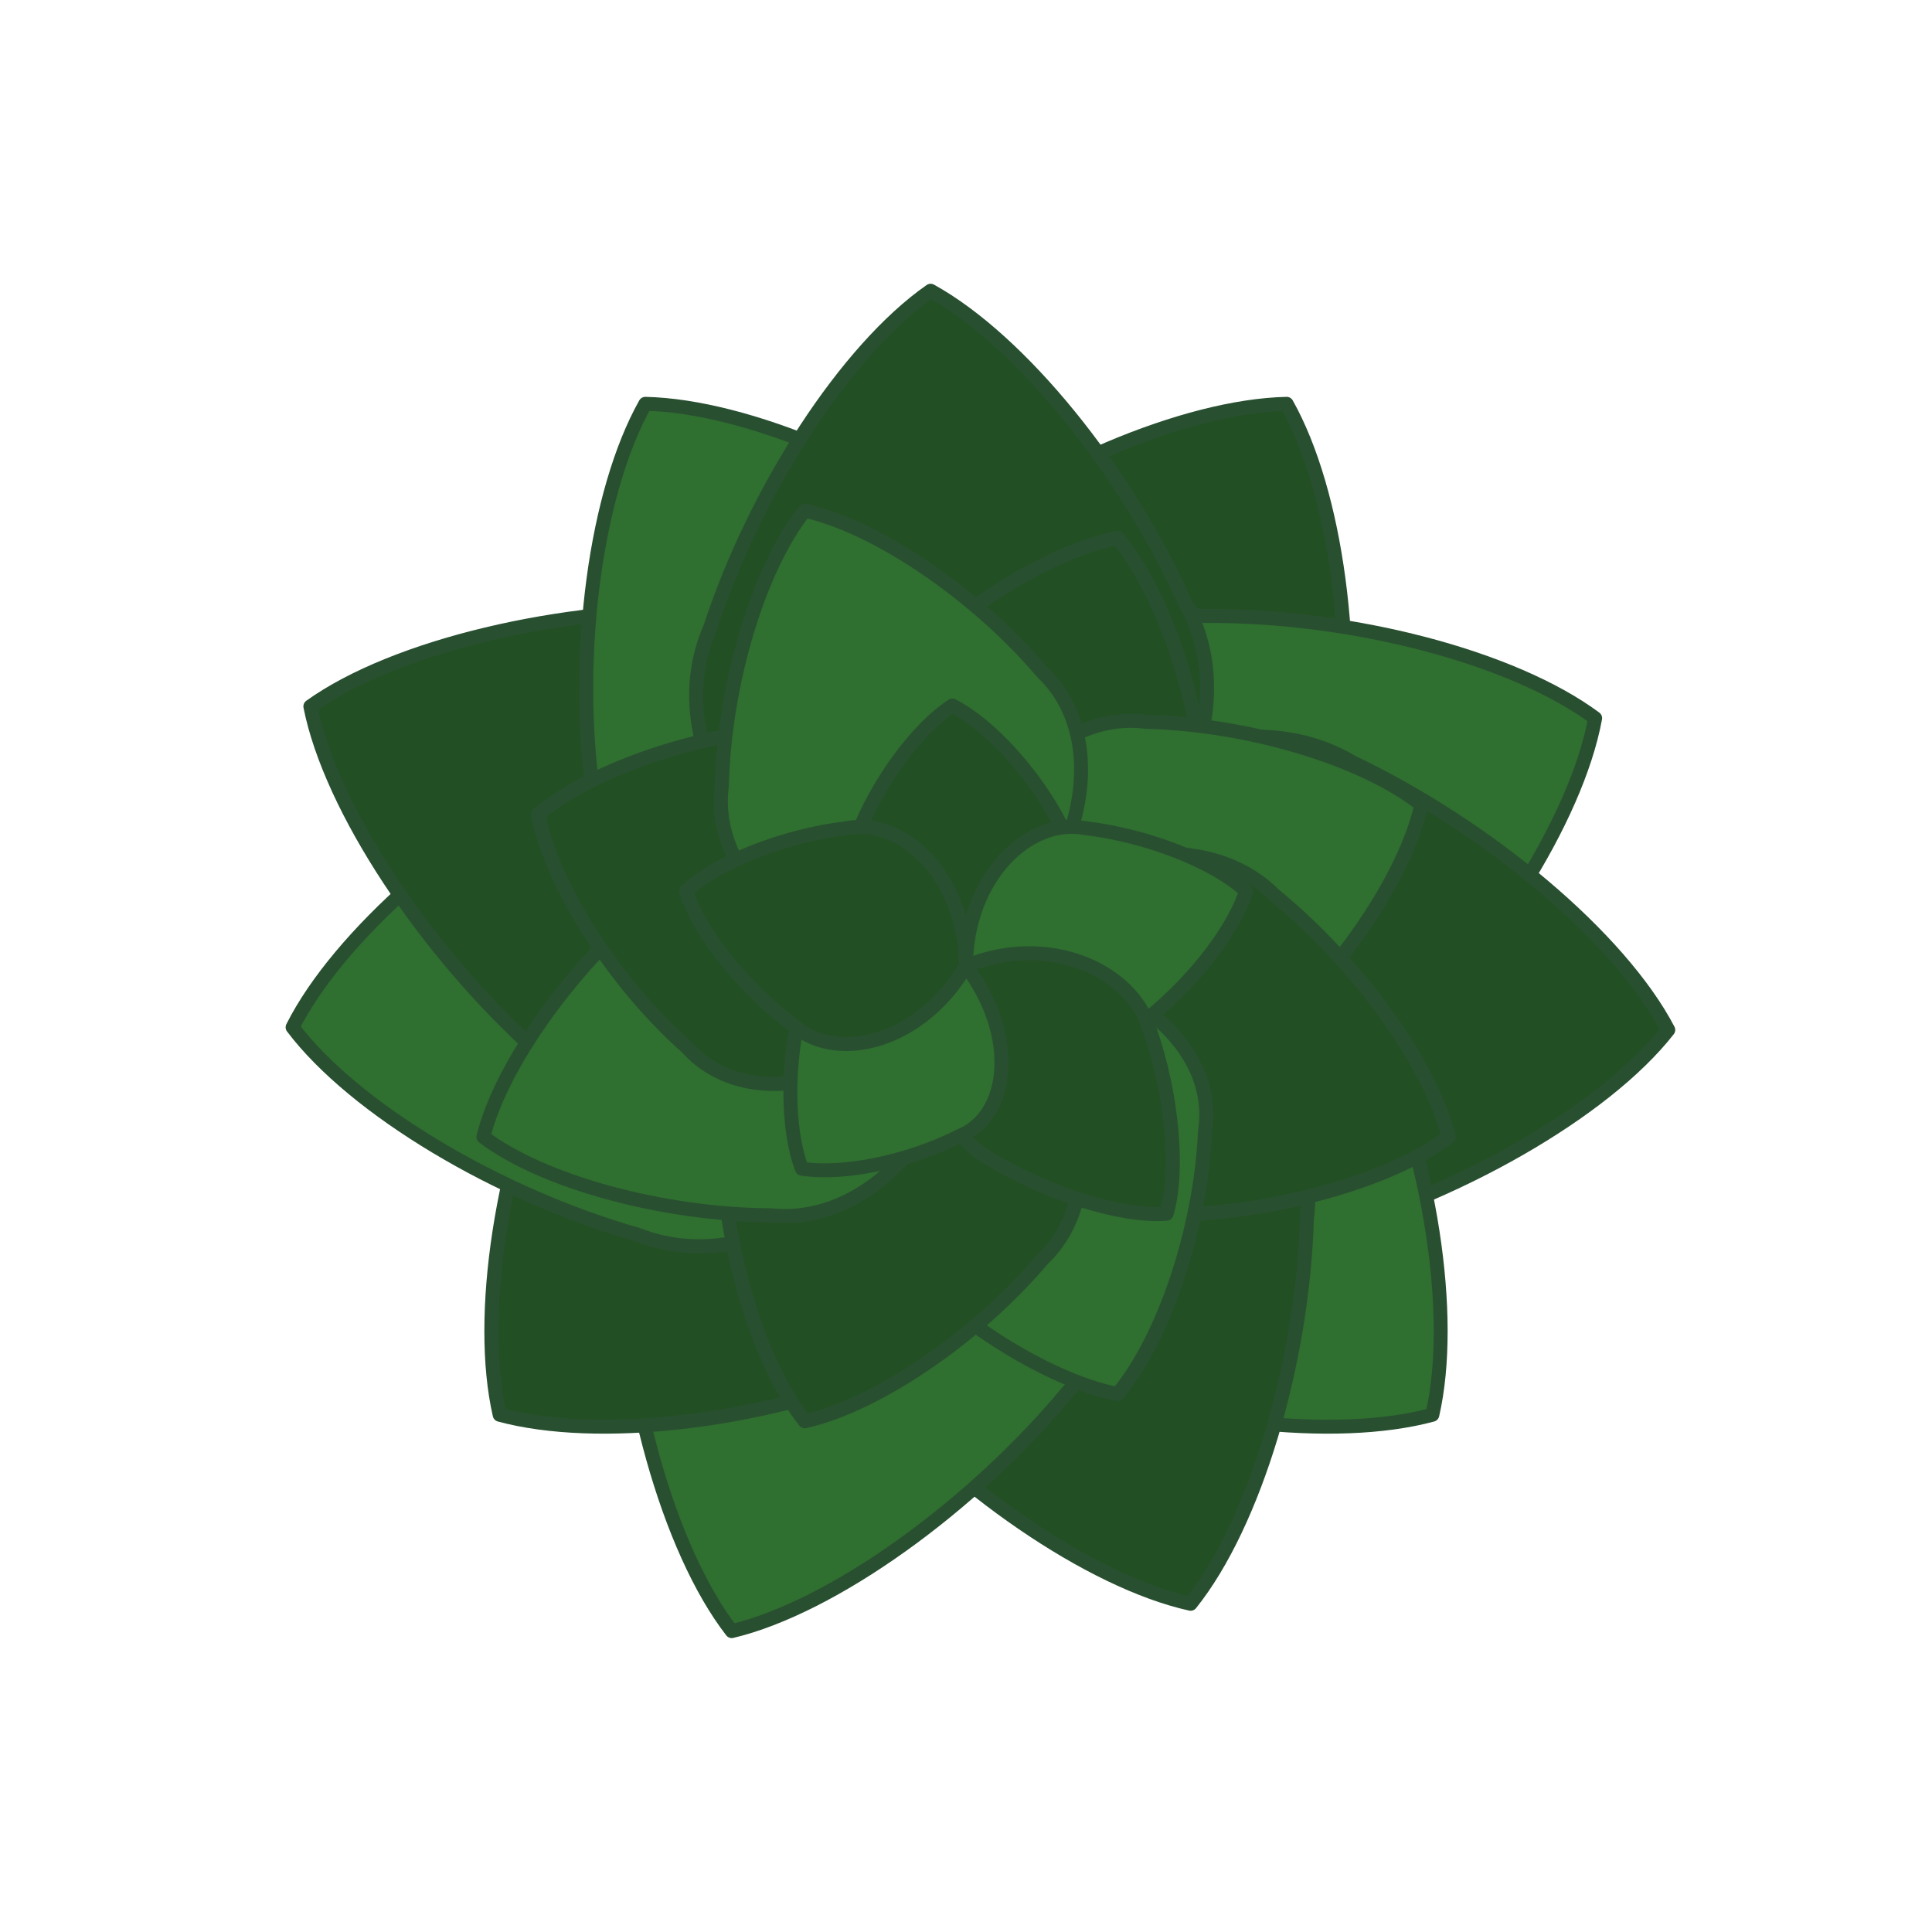
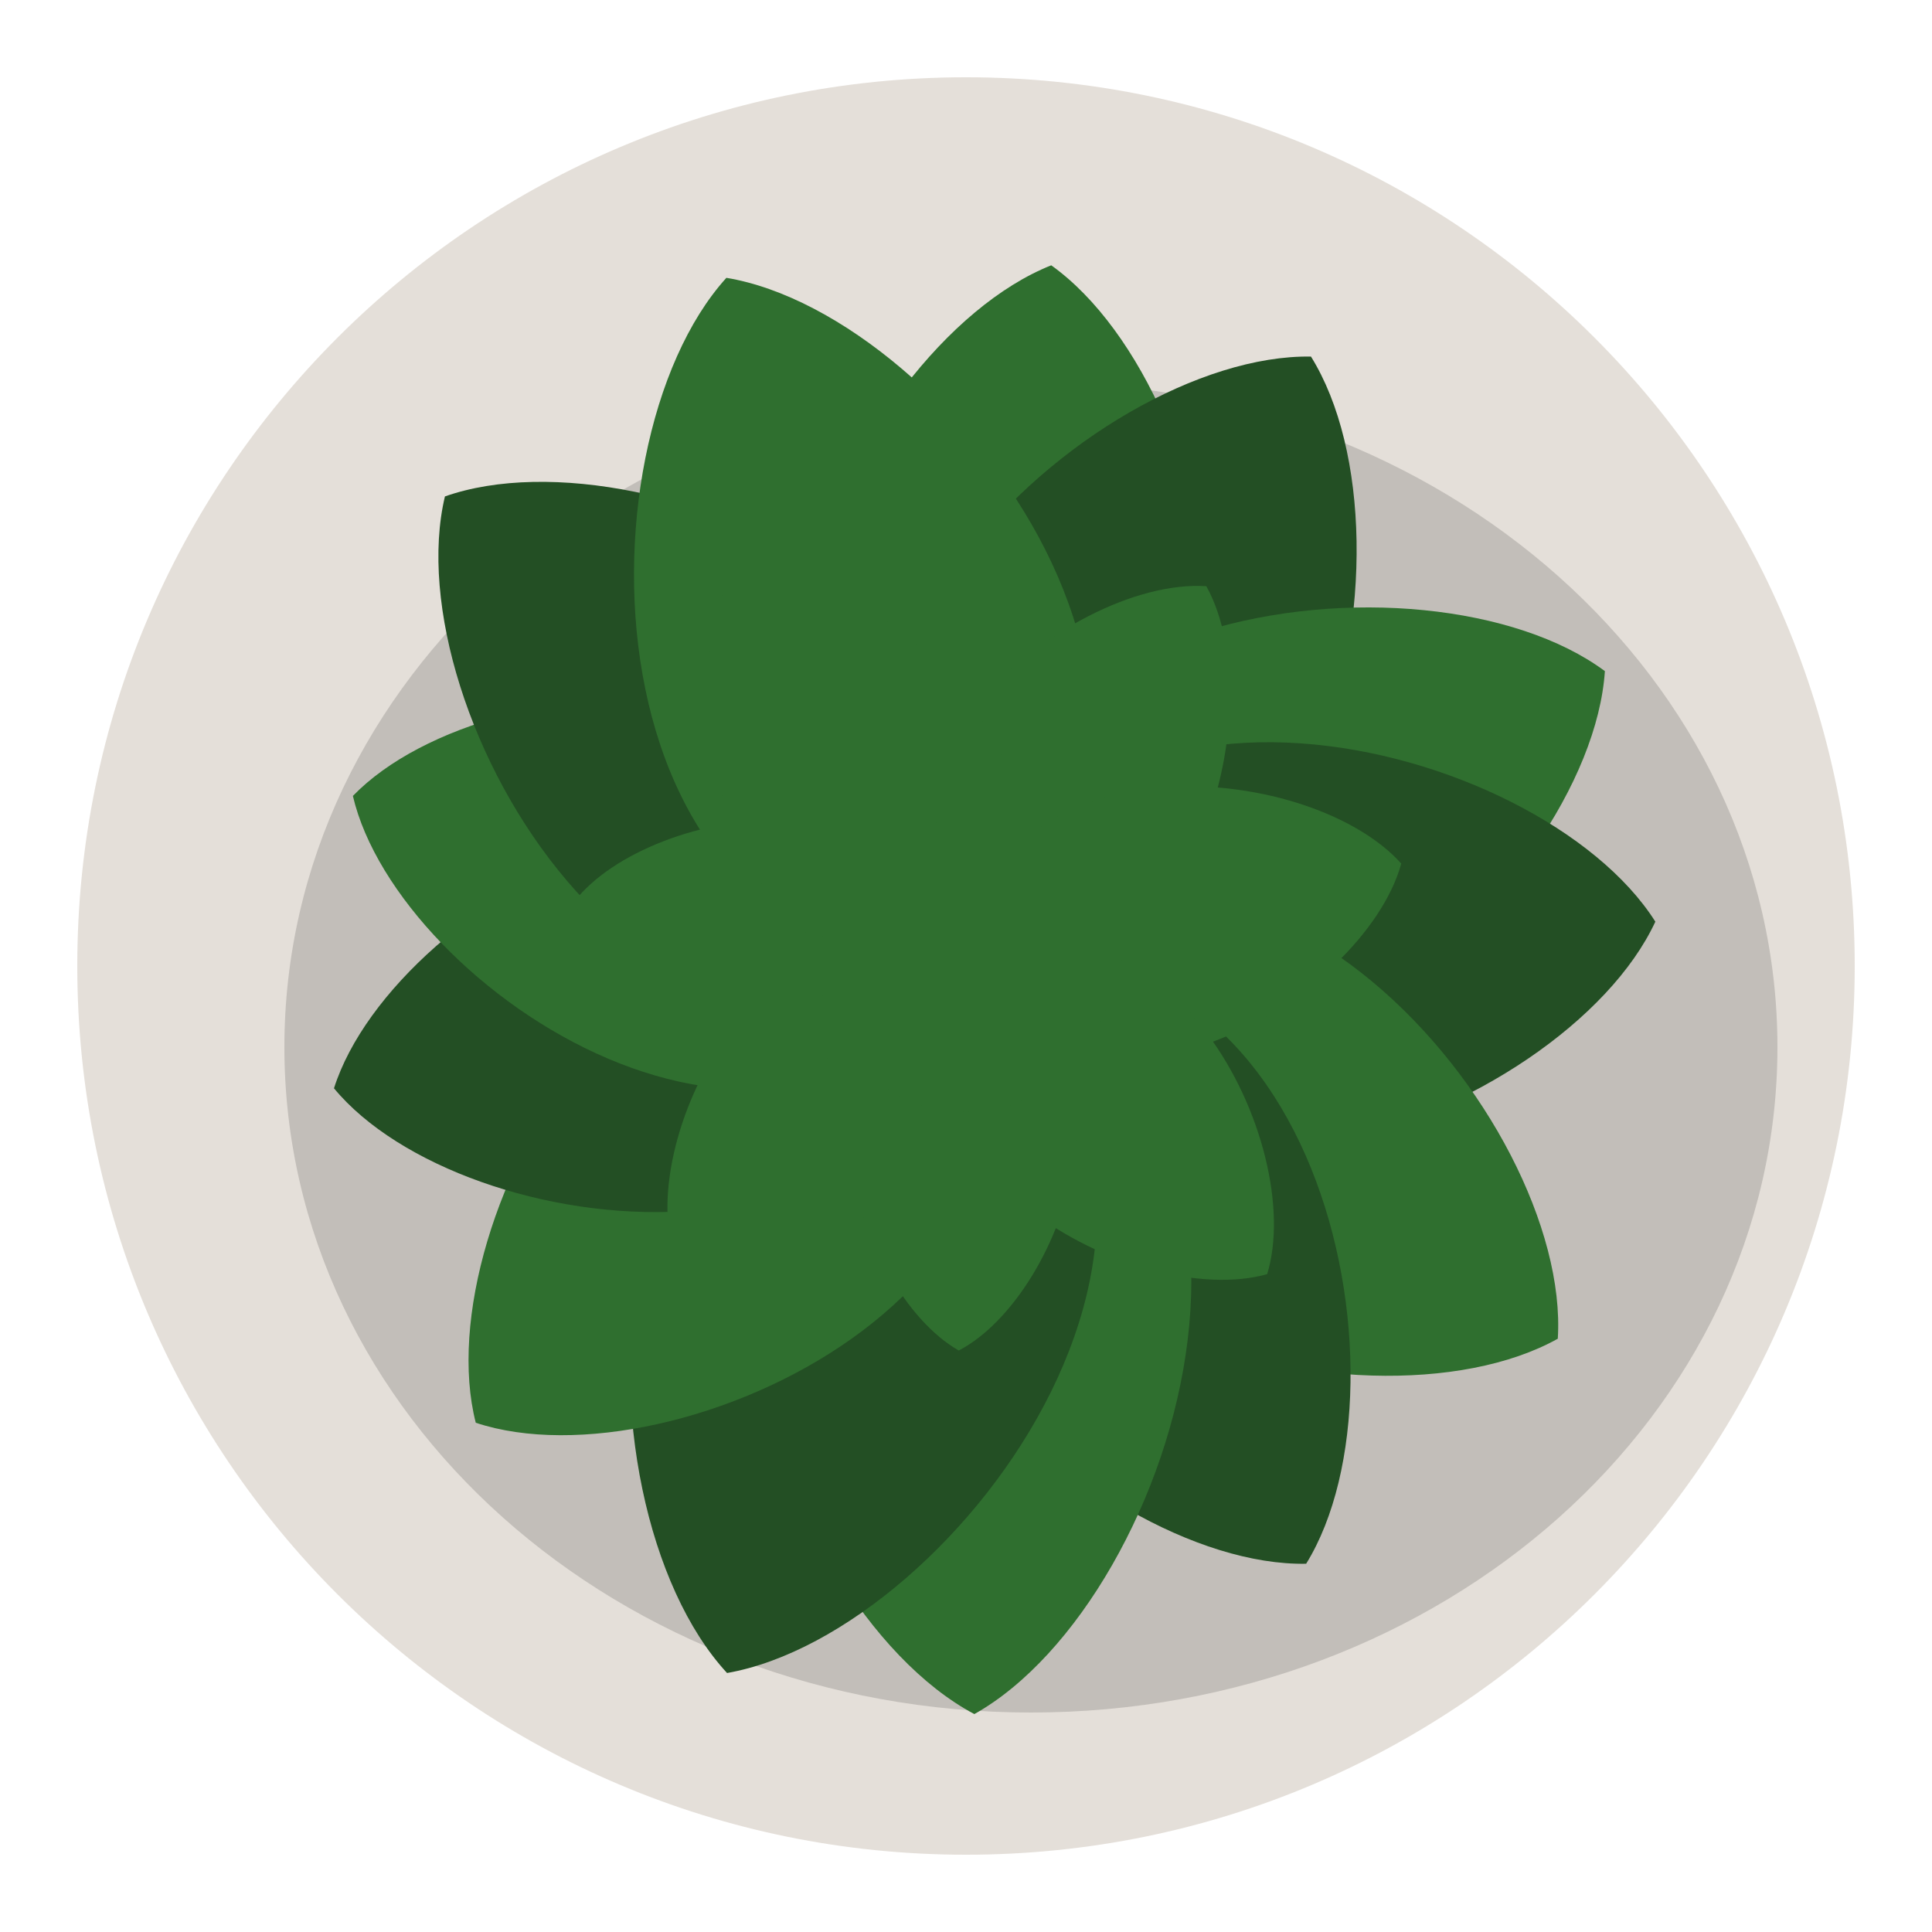
- <svg xmlns="http://www.w3.org/2000/svg" viewBox="-50 -50 100 100" width="100" height="100" role="img" aria-label="Spinaci">
-   <g>
-     <g transform="rotate(29.7)">
-       <path d="M0 0 C10.2 -2.7 15.5 -11.4 12.3 -17.4 C9.6 -24.1 4.5 -30.8 0 -33.5 C-4.5 -30.8 -9.6 -24.1 -12.3 -17.4 C-15.5 -11.4 -10.2 -2.7 0 0Z" fill="#234f24" stroke="#294f31" stroke-width=".72" stroke-linejoin="round" />
-     </g>
-     <g transform="rotate(68.5)">
-       <path d="M0 0 C10.2 -2.8 15.5 -11.9 12.3 -18.2 C9.6 -25.2 4.5 -32.2 0 -35 C-4.5 -32.2 -9.6 -25.2 -12.3 -18.2 C-15.5 -11.9 -10.2 -2.8 0 0Z" fill="#2f6f2f" stroke="#294f31" stroke-width=".72" stroke-linejoin="round" />
-     </g>
-     <g transform="rotate(95.2)">
-       <path d="M0 0 C10.2 -2.9 15.5 -12.4 12.3 -19 C9.6 -26.3 4.5 -33.6 0 -36.5 C-4.5 -33.6 -9.6 -26.3 -12.3 -19 C-15.5 -12.4 -10.2 -2.9 0 0Z" fill="#234f24" stroke="#294f31" stroke-width=".72" stroke-linejoin="round" />
-     </g>
-     <g transform="rotate(133.9)">
-       <path d="M0 0 C10.2 -2.7 15.5 -11.4 12.3 -17.4 C9.6 -24.1 4.5 -30.8 0 -33.5 C-4.5 -30.8 -9.6 -24.1 -12.3 -17.4 C-15.5 -11.4 -10.2 -2.7 0 0Z" fill="#2f6f2f" stroke="#294f31" stroke-width=".72" stroke-linejoin="round" />
-     </g>
-     <g transform="rotate(160.6)">
-       <path d="M0 0 C10.2 -2.8 15.5 -11.9 12.3 -18.2 C9.6 -25.2 4.5 -32.2 0 -35 C-4.5 -32.2 -9.6 -25.2 -12.3 -18.2 C-15.5 -11.9 -10.2 -2.8 0 0Z" fill="#234f24" stroke="#294f31" stroke-width=".72" stroke-linejoin="round" />
-     </g>
-     <g transform="rotate(199.4)">
-       <path d="M0 0 C10.2 -2.9 15.5 -12.4 12.3 -19 C9.6 -26.3 4.5 -33.6 0 -36.5 C-4.5 -33.6 -9.6 -26.3 -12.3 -19 C-15.5 -12.4 -10.2 -2.9 0 0Z" fill="#2f6f2f" stroke="#294f31" stroke-width=".72" stroke-linejoin="round" />
-     </g>
-     <g transform="rotate(226.1)">
-       <path d="M0 0 C10.2 -2.7 15.5 -11.4 12.3 -17.4 C9.6 -24.1 4.5 -30.8 0 -33.5 C-4.5 -30.8 -9.6 -24.1 -12.3 -17.4 C-15.5 -11.4 -10.2 -2.7 0 0Z" fill="#234f24" stroke="#294f31" stroke-width=".72" stroke-linejoin="round" />
-     </g>
-     <g transform="rotate(264.8)">
-       <path d="M0 0 C10.2 -2.8 15.5 -11.9 12.3 -18.2 C9.6 -25.2 4.5 -32.2 0 -35 C-4.5 -32.2 -9.6 -25.2 -12.3 -18.2 C-15.5 -11.9 -10.2 -2.8 0 0Z" fill="#2f6f2f" stroke="#294f31" stroke-width=".72" stroke-linejoin="round" />
-     </g>
-     <g transform="rotate(291.6)">
-       <path d="M0 0 C10.2 -2.9 15.5 -12.4 12.3 -19 C9.6 -26.3 4.5 -33.6 0 -36.5 C-4.5 -33.6 -9.6 -26.3 -12.3 -19 C-15.5 -12.4 -10.2 -2.9 0 0Z" fill="#234f24" stroke="#294f31" stroke-width=".72" stroke-linejoin="round" />
-     </g>
-     <g transform="rotate(330.3)">
-       <path d="M0 0 C10.2 -2.7 15.5 -11.4 12.3 -17.4 C9.6 -24.1 4.5 -30.8 0 -33.5 C-4.5 -30.8 -9.6 -24.1 -12.3 -17.4 C-15.5 -11.4 -10.2 -2.7 0 0Z" fill="#2f6f2f" stroke="#294f31" stroke-width=".72" stroke-linejoin="round" />
-     </g>
-     <g transform="rotate(357)">
-       <path d="M0 0 C10.2 -2.8 15.5 -11.9 12.3 -18.2 C9.6 -25.2 4.5 -32.2 0 -35 C-4.5 -32.2 -9.6 -25.2 -12.3 -18.2 C-15.5 -11.9 -10.2 -2.8 0 0Z" fill="#234f24" stroke="#294f31" stroke-width=".72" stroke-linejoin="round" />
-     </g>
-     <g transform="rotate(19.5)">
-       <path d="M0 0 C7.3 -1.9 11.1 -8 8.8 -12.2 C6.9 -16.9 3.2 -21.6 0 -23.5 C-3.2 -21.6 -6.9 -16.9 -8.8 -12.2 C-11.1 -8 -7.3 -1.9 0 0Z" fill="#234f24" stroke="#294f31" stroke-width=".72" stroke-linejoin="round" />
-     </g>
-     <g transform="rotate(70.5)">
-       <path d="M0 0 C7.3 -2 11.1 -8.5 8.8 -13 C6.9 -18 3.2 -23 0 -25 C-3.2 -23 -6.9 -18 -8.8 -13 C-11.1 -8.5 -7.3 -2 0 0Z" fill="#2f6f2f" stroke="#294f31" stroke-width=".72" stroke-linejoin="round" />
-     </g>
-     <g transform="rotate(109.5)">
-       <path d="M0 0 C7.3 -2.1 11.1 -9 8.8 -13.8 C6.9 -19.1 3.2 -24.4 0 -26.5 C-3.2 -24.4 -6.9 -19.1 -8.8 -13.8 C-11.1 -9 -7.3 -2.1 0 0Z" fill="#234f24" stroke="#294f31" stroke-width=".72" stroke-linejoin="round" />
-     </g>
-     <g transform="rotate(160.5)">
-       <path d="M0 0 C7.3 -1.9 11.1 -8 8.8 -12.2 C6.9 -16.9 3.2 -21.6 0 -23.5 C-3.2 -21.6 -6.9 -16.9 -8.8 -12.2 C-11.1 -8 -7.3 -1.9 0 0Z" fill="#2f6f2f" stroke="#294f31" stroke-width=".72" stroke-linejoin="round" />
-     </g>
-     <g transform="rotate(199.5)">
-       <path d="M0 0 C7.3 -2 11.1 -8.5 8.8 -13 C6.9 -18 3.2 -23 0 -25 C-3.2 -23 -6.9 -18 -8.8 -13 C-11.1 -8.5 -7.3 -2 0 0Z" fill="#234f24" stroke="#294f31" stroke-width=".72" stroke-linejoin="round" />
-     </g>
-     <g transform="rotate(250.5)">
-       <path d="M0 0 C7.3 -2.1 11.1 -9 8.8 -13.8 C6.9 -19.1 3.2 -24.4 0 -26.5 C-3.2 -24.4 -6.9 -19.1 -8.8 -13.8 C-11.1 -9 -7.3 -2.1 0 0Z" fill="#2f6f2f" stroke="#294f31" stroke-width=".72" stroke-linejoin="round" />
-     </g>
-     <g transform="rotate(289.5)">
-       <path d="M0 0 C7.3 -1.9 11.1 -8 8.8 -12.2 C6.9 -16.9 3.2 -21.6 0 -23.5 C-3.2 -21.6 -6.9 -16.9 -8.8 -12.2 C-11.1 -8 -7.3 -1.9 0 0Z" fill="#234f24" stroke="#294f31" stroke-width=".72" stroke-linejoin="round" />
-     </g>
-     <g transform="rotate(340.5)">
-       <path d="M0 0 C7.3 -2 11.1 -8.5 8.8 -13 C6.9 -18 3.2 -23 0 -25 C-3.2 -23 -6.9 -18 -8.8 -13 C-11.1 -8.5 -7.3 -2 0 0Z" fill="#2f6f2f" stroke="#294f31" stroke-width=".72" stroke-linejoin="round" />
-     </g>
-     <g transform="rotate(-3)">
-       <path d="M0 0 C4.4 -1.1 6.6 -4.6 5.3 -7 C4.1 -9.7 1.9 -12.4 0 -13.5 C-1.9 -12.4 -4.1 -9.7 -5.3 -7 C-6.6 -4.6 -4.4 -1.1 0 0Z" fill="#234f24" stroke="#294f31" stroke-width=".72" stroke-linejoin="round" />
-     </g>
-     <g transform="rotate(75)">
-       <path d="M0 0 C4.4 -1.2 6.6 -5.1 5.3 -7.8 C4.1 -10.8 1.9 -13.8 0 -15 C-1.9 -13.8 -4.1 -10.8 -5.3 -7.8 C-6.6 -5.1 -4.4 -1.2 0 0Z" fill="#2f6f2f" stroke="#294f31" stroke-width=".72" stroke-linejoin="round" />
-     </g>
-     <g transform="rotate(141)">
-       <path d="M0 0 C4.4 -1.3 6.6 -5.6 5.3 -8.6 C4.1 -11.9 1.9 -15.2 0 -16.5 C-1.9 -15.2 -4.1 -11.9 -5.3 -8.6 C-6.6 -5.6 -4.4 -1.3 0 0Z" fill="#234f24" stroke="#294f31" stroke-width=".72" stroke-linejoin="round" />
-     </g>
-     <g transform="rotate(219)">
-       <path d="M0 0 C4.4 -1.1 6.6 -4.6 5.3 -7 C4.1 -9.7 1.9 -12.4 0 -13.5 C-1.9 -12.4 -4.1 -9.7 -5.3 -7 C-6.6 -4.6 -4.4 -1.1 0 0Z" fill="#2f6f2f" stroke="#294f31" stroke-width=".72" stroke-linejoin="round" />
-     </g>
-     <g transform="rotate(285)">
-       <path d="M0 0 C4.4 -1.2 6.6 -5.1 5.3 -7.8 C4.1 -10.8 1.9 -13.8 0 -15 C-1.9 -13.8 -4.1 -10.8 -5.3 -7.8 C-6.6 -5.1 -4.4 -1.2 0 0Z" fill="#234f24" stroke="#294f31" stroke-width=".72" stroke-linejoin="round" />
-     </g>
+ <svg xmlns="http://www.w3.org/2000/svg" viewBox="-50 -50 100 100" width="100" height="100" role="img" aria-label="spinaci">
+   <circle cx="0" cy="0" r="46" fill="#6b4e2a" opacity="0.18" />
+   <ellipse cx="3.36" cy="4.2" rx="38.64" ry="34.44" fill="rgba(0,0,0,.15)" />
+   <g transform="rotate(6.935833)">
+     <path d="M0 0 C 18.267 -5.846, 10.047 -31.054, 0 -36.535 C -10.047 -31.054, -18.267 -5.846, 0 0 Z" fill="#2f6f2f" />
  </g>
+   <g transform="rotate(29.51227)">
+     <path d="M0 0 C 18.124 -5.8, 9.968 -30.81, 0 -36.247 C -9.968 -30.81, -18.124 -5.8, 0 0 Z" fill="#234f24" />
+   </g>
+   <g transform="rotate(65.2246)">
+     <path d="M0 0 C 18.21 -5.827, 10.016 -30.958, 0 -36.421 C -10.016 -30.958, -18.21 -5.827, 0 0 Z" fill="#2f6f2f" />
+   </g>
+   <g transform="rotate(86.3211)">
+     <path d="M0 0 C 17.877 -5.721, 9.832 -30.391, 0 -35.754 C -9.832 -30.391, -17.877 -5.721, 0 0 Z" fill="#234f24" />
+   </g>
+   <g transform="rotate(122.2028)">
+     <path d="M0 0 C 18.1 -5.792, 9.955 -30.77, 0 -36.2 C -9.955 -30.77, -18.1 -5.792, 0 0 Z" fill="#2f6f2f" />
+   </g>
+   <g transform="rotate(150.3579)">
+     <path d="M0 0 C 17.799 -5.696, 9.789 -30.258, 0 -35.598 C -9.789 -30.258, -17.799 -5.696, 0 0 Z" fill="#234f24" />
+   </g>
+   <g transform="rotate(179.3604)">
+     <path d="M0 0 C 19.361 -6.196, 10.649 -32.914, 0 -38.723 C -10.649 -32.914, -19.361 -6.196, 0 0 Z" fill="#2f6f2f" />
+   </g>
+   <g transform="rotate(198.6739)">
+     <path d="M0 0 C 19.314 -6.181, 10.623 -32.834, 0 -38.628 C -10.623 -32.834, -19.314 -6.181, 0 0 Z" fill="#234f24" />
+   </g>
+   <g transform="rotate(227.0253)">
+     <path d="M0 0 C 17.341 -5.549, 9.537 -29.479, 0 -34.681 C -9.537 -29.479, -17.341 -5.549, 0 0 Z" fill="#2f6f2f" />
+   </g>
+   <g transform="rotate(259.0488)">
+     <path d="M0 0 C 16.66 -5.331, 9.163 -28.322, 0 -33.32 C -9.163 -28.322, -16.66 -5.331, 0 0 Z" fill="#234f24" />
+   </g>
+   <g transform="rotate(285.504)">
+     <path d="M0 0 C 16.466 -5.269, 9.056 -27.993, 0 -32.933 C -9.056 -27.993, -16.466 -5.269, 0 0 Z" fill="#2f6f2f" />
+   </g>
+   <g transform="rotate(312.0237)">
+     <path d="M0 0 C 18.153 -5.809, 9.984 -30.86, 0 -36.306 C -9.984 -30.86, -18.153 -5.809, 0 0 Z" fill="#234f24" />
+   </g>
+   <g transform="rotate(340.8028)">
+     <path d="M0 0 C 18.858 -6.035, 10.372 -32.059, 0 -37.717 C -10.372 -32.059, -18.858 -6.035, 0 0 Z" fill="#2f6f2f" />
+   </g>
+   <g transform="rotate(32.32494)">
+     <path d="M0 0 C 11.632 -3.722, 6.398 -19.774, 0 -23.264 C -6.398 -19.774, -11.632 -3.722, 0 0 Z" fill="#2f6f2f" />
+   </g>
+   <g transform="rotate(76.75723)">
+     <path d="M0 0 C 11.572 -3.703, 6.365 -19.673, 0 -23.144 C -6.365 -19.673, -11.572 -3.703, 0 0 Z" fill="#2f6f2f" />
+   </g>
+   <g transform="rotate(135.6562)">
+     <path d="M0 0 C 11.151 -3.568, 6.133 -18.957, 0 -22.302 C -6.133 -18.957, -11.151 -3.568, 0 0 Z" fill="#2f6f2f" />
+   </g>
+   <g transform="rotate(181.0792)">
+     <path d="M0 0 C 9.953 -3.185, 5.474 -16.92, 0 -19.906 C -5.474 -16.92, -9.953 -3.185, 0 0 Z" fill="#2f6f2f" />
+   </g>
+   <g transform="rotate(226.08)">
+     <path d="M0 0 C 10.546 -3.375, 5.8 -17.927, 0 -21.091 C -5.8 -17.927, -10.546 -3.375, 0 0 Z" fill="#2f6f2f" />
+   </g>
+   <g transform="rotate(279.3497)">
+     <path d="M0 0 C 10.274 -3.288, 5.651 -17.466, 0 -20.548 C -5.651 -17.466, -10.274 -3.288, 0 0 Z" fill="#2f6f2f" />
+   </g>
+   <g transform="rotate(330.1518)">
+     <path d="M0 0 C 11.933 -3.819, 6.563 -20.287, 0 -23.867 C -6.563 -20.287, -11.933 -3.819, 0 0 Z" fill="#2f6f2f" />
+   </g>
+   <circle r="7.56" fill="#2f6f2f" />
</svg>
